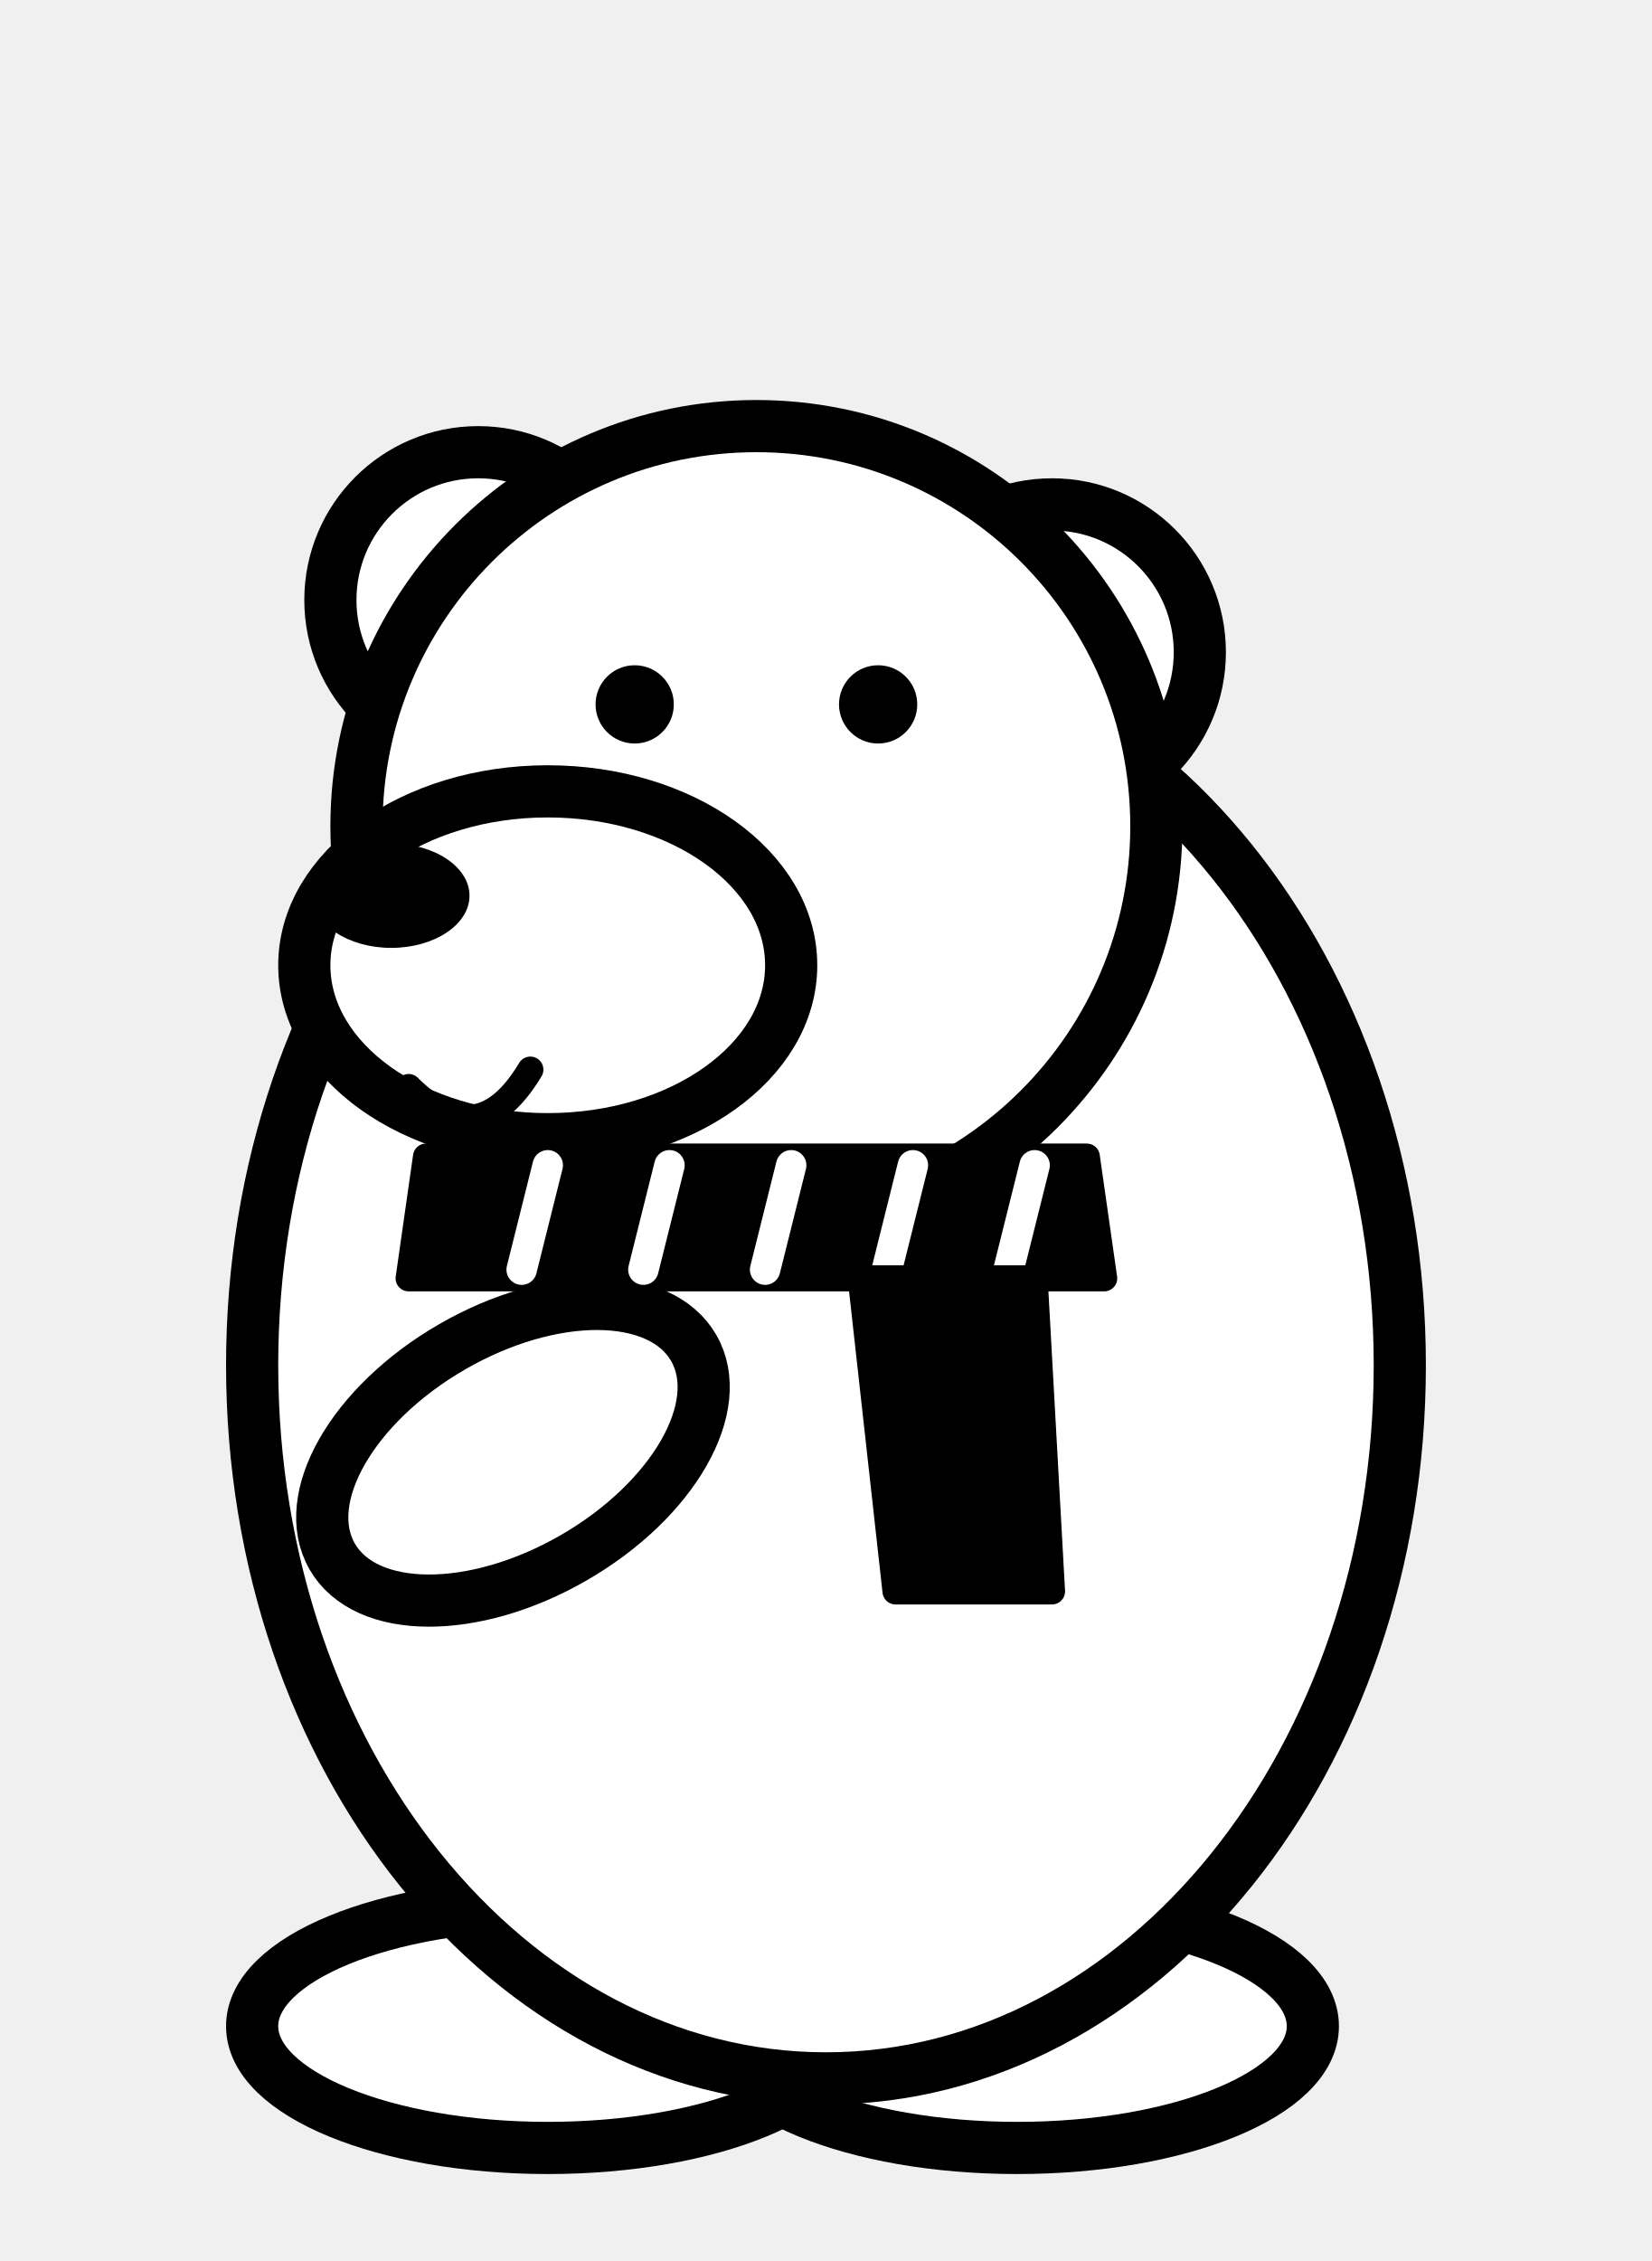
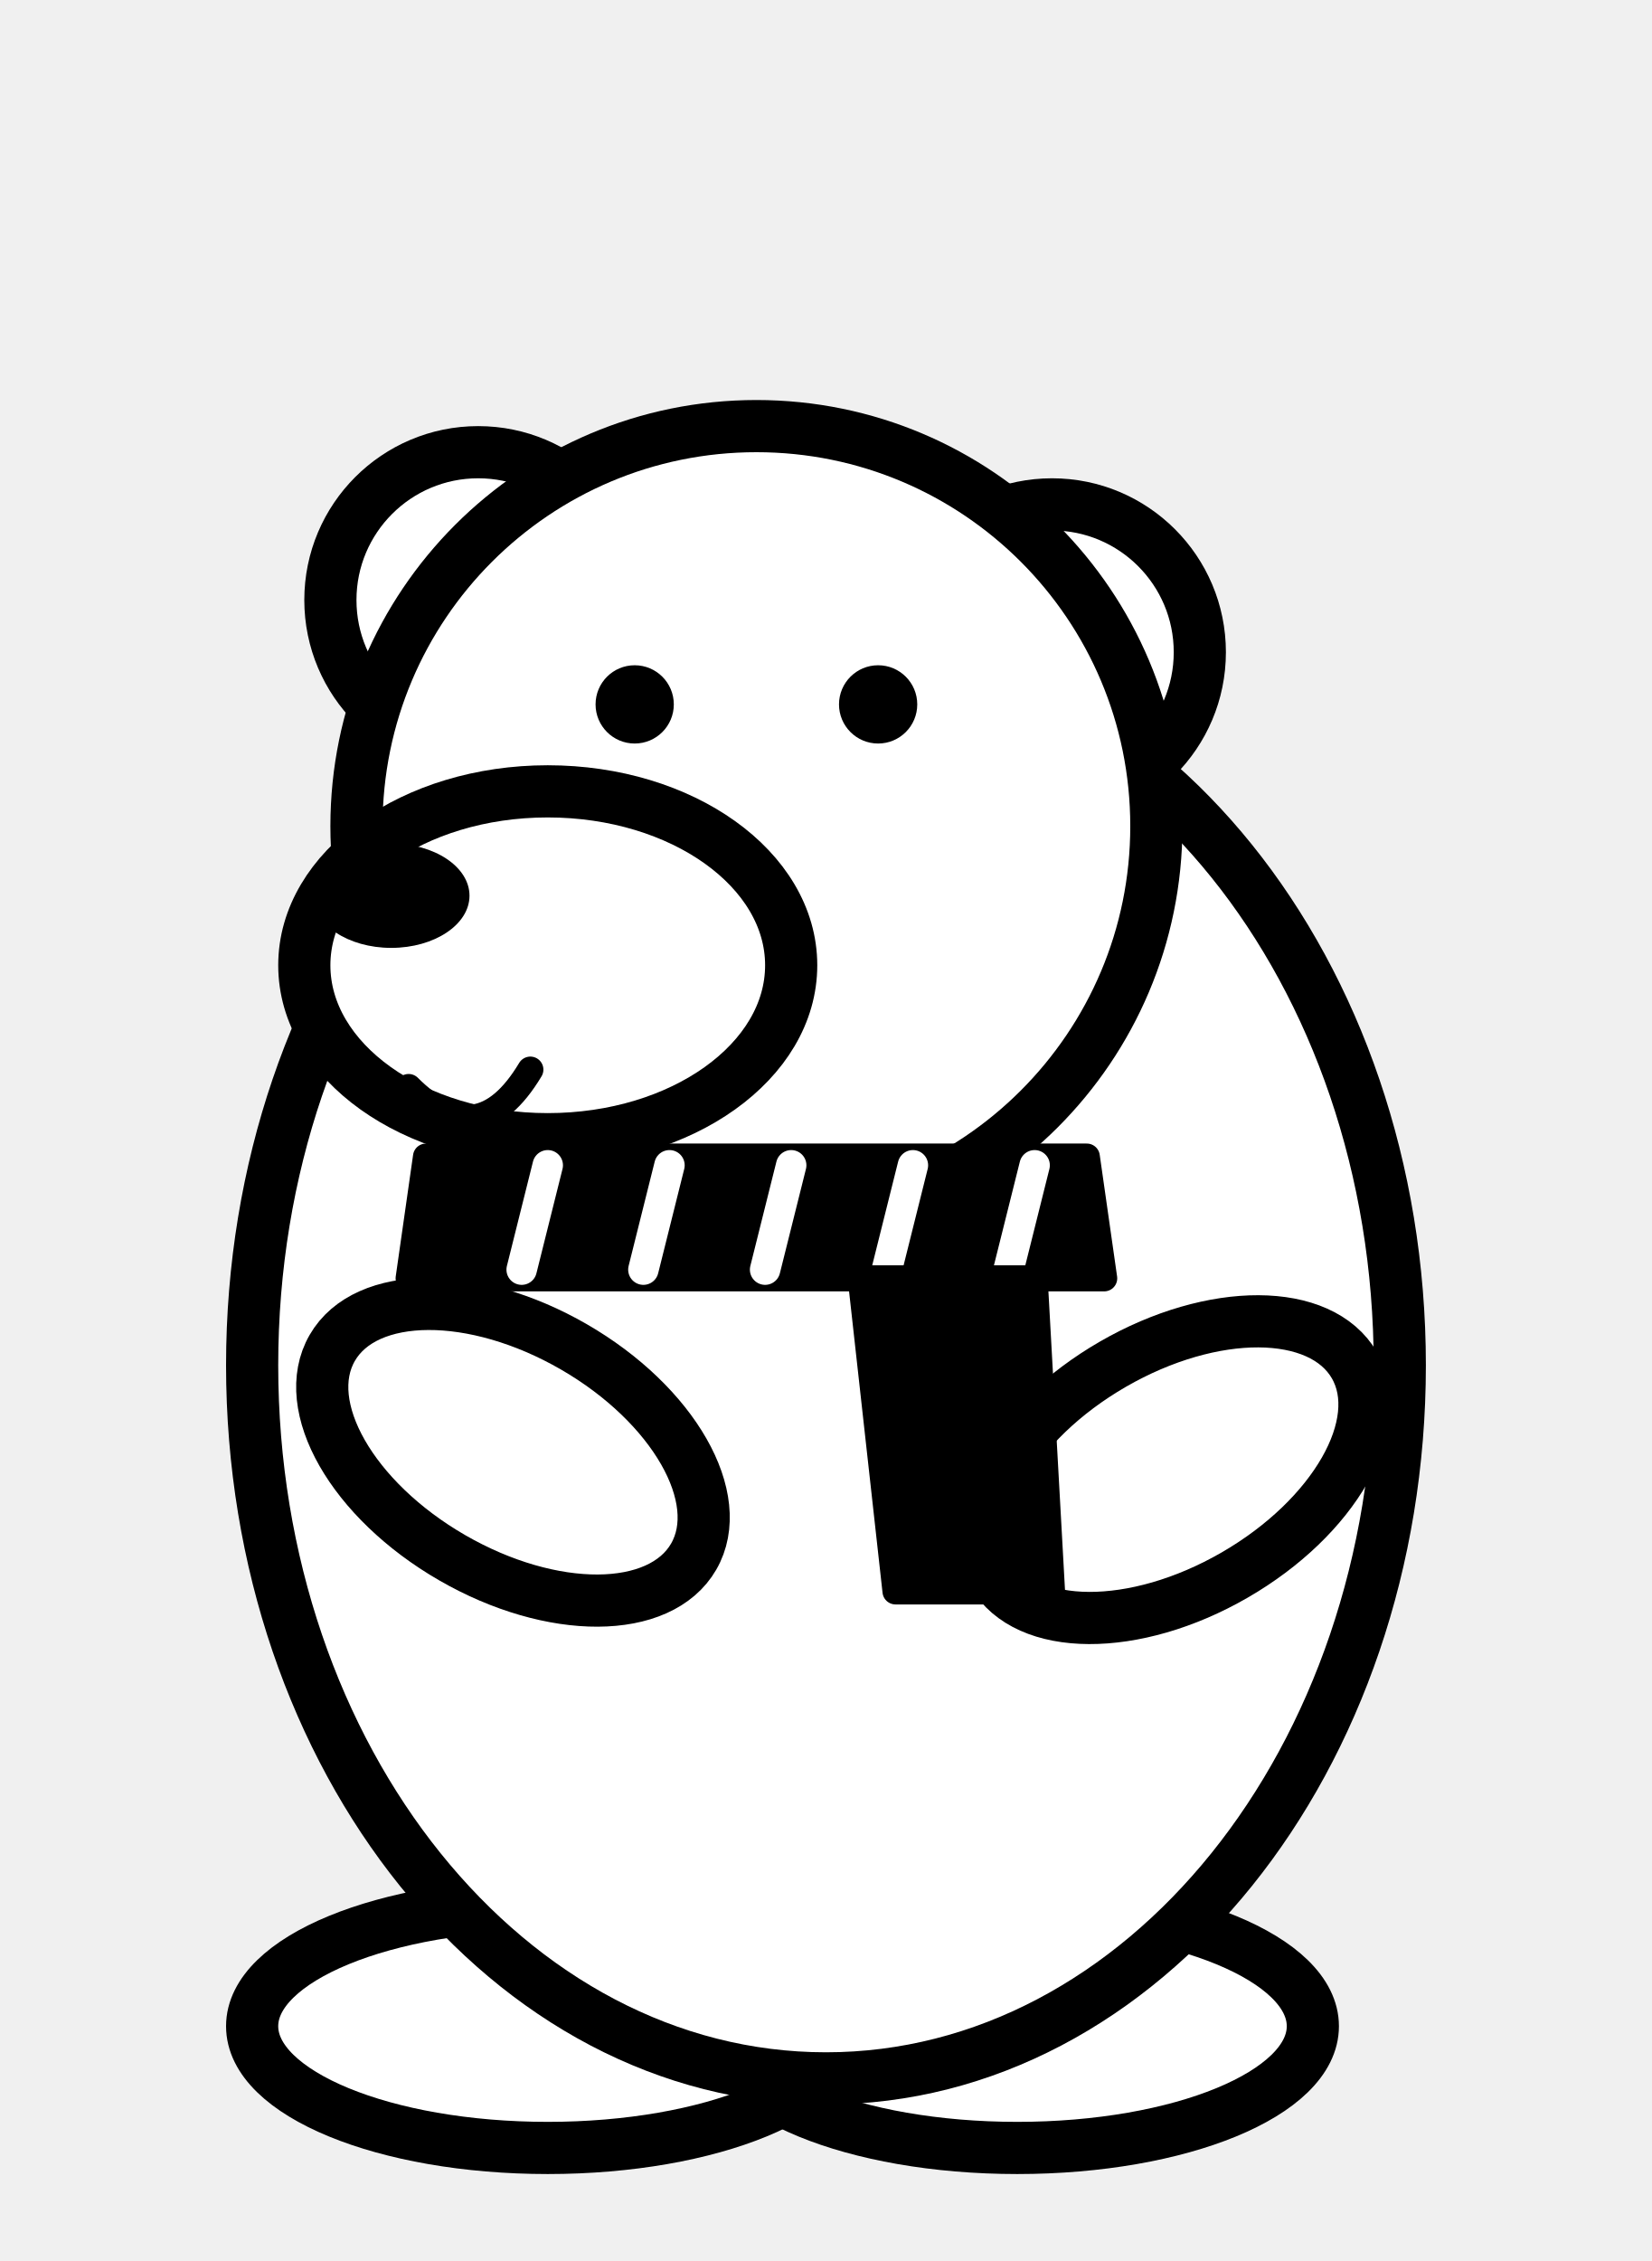
<svg xmlns="http://www.w3.org/2000/svg" viewBox="0 0 190 260" width="190" height="260">
  <defs />
  <ellipse cx="117" cy="233" rx="34" ry="14" fill="#fff" stroke="#000" stroke-width="6" stroke-linejoin="round" stroke-linecap="round" />
  <ellipse cx="63" cy="233" rx="34" ry="14" fill="#fff" stroke="#000" stroke-width="6" stroke-linejoin="round" stroke-linecap="round" />
  <ellipse cx="95" cy="157" rx="66" ry="82" fill="#fff" stroke="#000" stroke-width="6" stroke-linejoin="round" stroke-linecap="round" />
-   <ellipse cx="59" cy="167" rx="24" ry="14" fill="#fff" stroke="#000" stroke-width="6" stroke-linejoin="round" stroke-linecap="round" transform="rotate(-30 59 167)" />
+   <ellipse cx="59" cy="167" rx="24" ry="14" fill="#fff" stroke="#000" stroke-width="6" stroke-linejoin="round" stroke-linecap="round" transform="rotate(30 59 167)" />
+   <ellipse cx="135" cy="169" rx="24" ry="14" fill="#fff" stroke="#000" stroke-width="6" stroke-linejoin="round" stroke-linecap="round" transform="rotate(-30 135 169)" />
  <circle cx="121" cy="75" r="17" fill="#fff" stroke="#000" stroke-width="6" stroke-linejoin="round" stroke-linecap="round" />
  <circle cx="55" cy="69" r="17" fill="#fff" stroke="#000" stroke-width="6" stroke-linejoin="round" stroke-linecap="round" />
  <circle cx="121" cy="75" r="7" fill="#000" />
  <circle cx="55" cy="69" r="7" fill="#000" />
  <circle cx="87" cy="95" r="46" fill="#fff" stroke="#000" stroke-width="6" stroke-linejoin="round" stroke-linecap="round" />
  <ellipse cx="63" cy="111" rx="28" ry="20" fill="#fff" stroke="#000" stroke-width="6" stroke-linejoin="round" stroke-linecap="round" />
  <ellipse cx="45" cy="103" rx="9" ry="6" fill="#000" />
  <circle cx="73" cy="81" r="4.5" fill="#000" />
  <circle cx="101" cy="81" r="4.5" fill="#000" />
  <path d="M61.0,123.0Q55.0,133.0 47.0,125.0" fill="none" stroke="#000" stroke-width="3" stroke-linejoin="round" stroke-linecap="round" />
  <polygon points="125,133 49,133 47,147 127,147" fill="#000" stroke="#000" stroke-width="3" stroke-linejoin="round" stroke-linecap="round" />
  <polyline points="119,134 116,146" fill="none" stroke="#fff" stroke-width="3.5" stroke-linejoin="round" stroke-linecap="round" />
  <polyline points="105,134 102,146" fill="none" stroke="#fff" stroke-width="3.5" stroke-linejoin="round" stroke-linecap="round" />
  <polyline points="91,134 88,146" fill="none" stroke="#fff" stroke-width="3.5" stroke-linejoin="round" stroke-linecap="round" />
  <polyline points="77,134 74,146" fill="none" stroke="#fff" stroke-width="3.5" stroke-linejoin="round" stroke-linecap="round" />
  <polyline points="63,134 60,146" fill="none" stroke="#fff" stroke-width="3.5" stroke-linejoin="round" stroke-linecap="round" />
  <polygon points="119,147 99,147 103,183 121,183" fill="#000" stroke="#000" stroke-width="3" stroke-linejoin="round" stroke-linecap="round" />
</svg>
